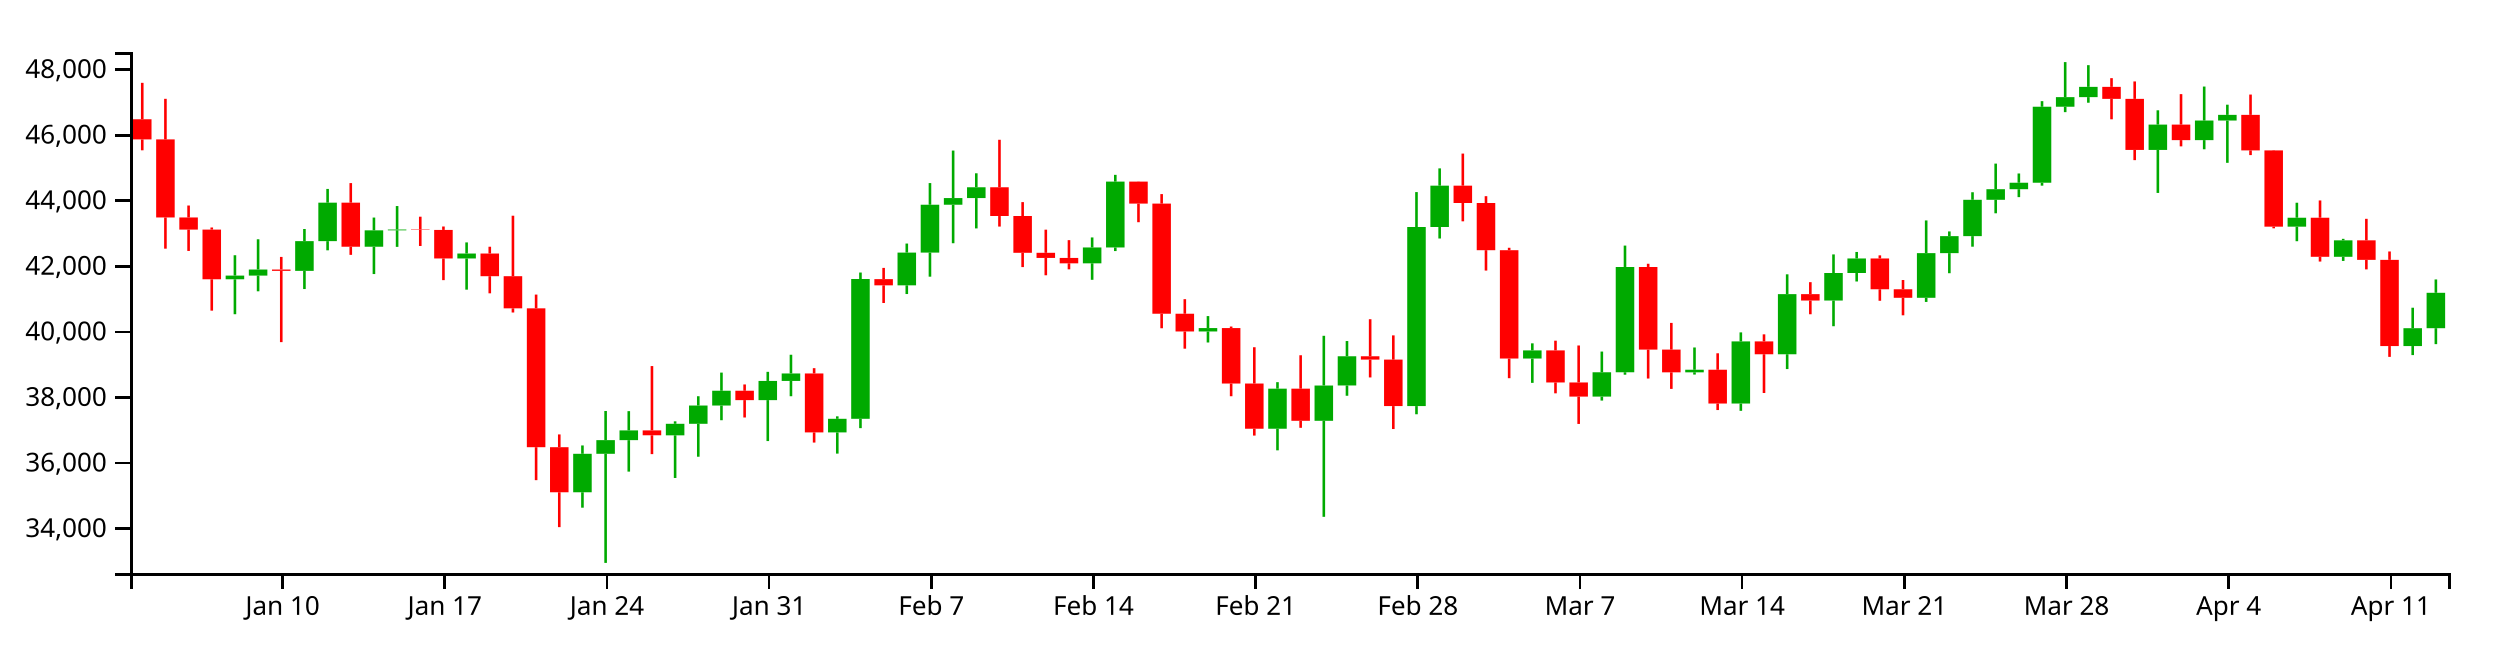
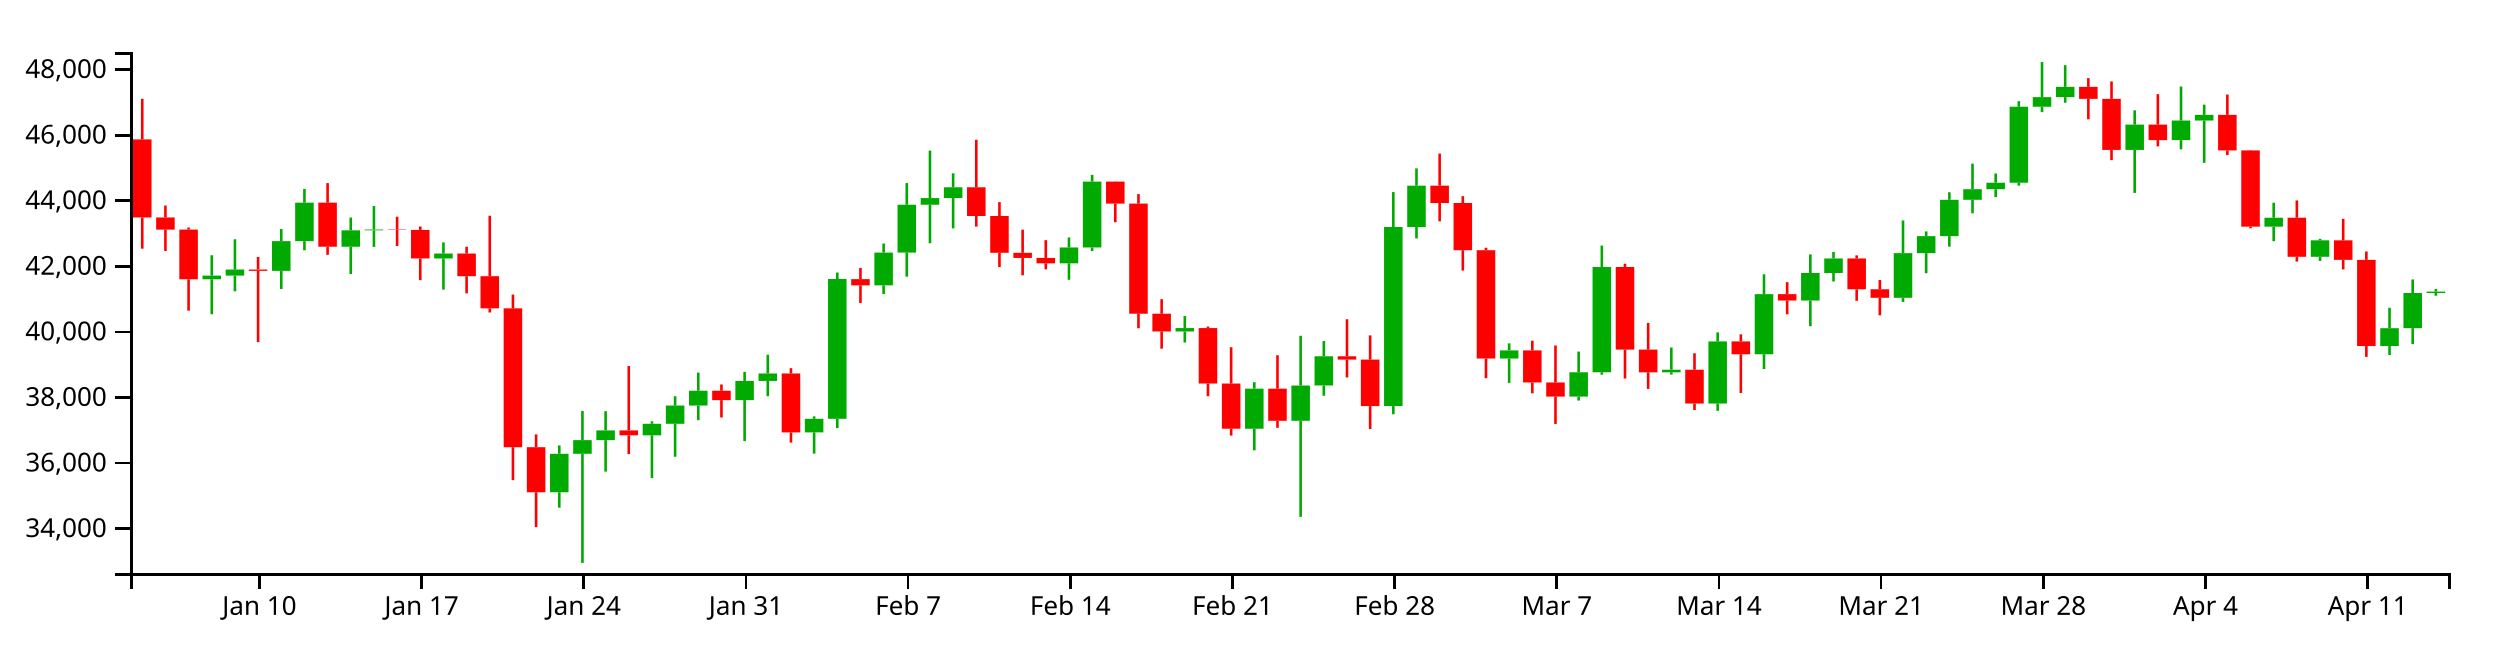
<svg xmlns="http://www.w3.org/2000/svg" version="1.1" width="960" height="250">
  <g transform="translate(50,20)">
    <style>.axis path,.axis line{fill:none;stroke:#000;shape-rendering:crispEdges;}path.candle{stroke:#000000;}path.candle.body{stroke-width:0;}path.candle.up{fill:#00AA00;stroke:#00AA00;}path.candle.down{fill:#FF0000;stroke:#FF0000;}</style>
    <g class="candlestick">
      <g class="data">
-         <path class="candle body up" d="M 36.653 87.245 l 7.117 0 L 43.77 85.819 l -7.117 0 L 36.653 87.245 M 45.55 85.819 l 7.117 0 L 52.667 83.491 l -7.117 0 L 45.55 85.819 M 63.343 84.021 l 7.117 0 L 70.46 72.603 l -7.117 0 L 63.343 84.021 M 72.239 72.603 l 7.117 0 L 79.356 57.829 l -7.117 0 L 72.239 72.603 M 90.032 74.756 l 7.117 0 L 97.149 68.44 l -7.117 0 L 90.032 74.756 M 98.928 68.44 l 7.117 0 L 106.046 68.133 l -7.117 0 L 98.928 68.44 M 125.618 79.247 l 7.117 0 L 132.735 77.353 l -7.117 0 L 125.618 79.247 M 170.1 169.028 l 7.117 0 L 177.217 154.257 l -7.117 0 L 170.1 169.028 M 178.996 154.257 l 7.117 0 L 186.114 149.021 l -7.117 0 L 178.996 154.257 M 187.893 149.021 l 7.117 0 L 195.01 145.269 l -7.117 0 L 187.893 149.021 M 205.686 147.172 l 7.117 0 L 212.803 142.728 l -7.117 0 L 205.686 147.172 M 214.582 142.728 l 7.117 0 L 221.699 135.722 l -7.117 0 L 214.582 142.728 M 223.479 135.722 l 7.117 0 L 230.596 130.052 l -7.117 0 L 223.479 135.722 M 241.271 133.642 l 7.117 0 L 248.389 126.274 l -7.117 0 L 241.271 133.642 M 250.168 126.274 l 7.117 0 L 257.285 123.407 l -7.117 0 L 250.168 126.274 M 267.961 146.049 l 7.117 0 L 275.078 140.821 l -7.117 0 L 267.961 146.049 M 276.857 140.816 l 7.117 0 L 283.974 87.147 l -7.117 0 L 276.857 140.816 M 294.65 89.56 l 7.117 0 L 301.767 76.991 l -7.117 0 L 294.65 89.56 M 303.547 76.991 l 7.117 0 L 310.664 58.618 l -7.117 0 L 303.547 76.991 M 312.443 58.618 l 7.117 0 L 319.56 56.062 l -7.117 0 L 312.443 58.618 M 321.339 56.062 l 7.117 0 L 328.457 51.91 l -7.117 0 L 321.339 56.062 M 365.822 81.111 l 7.117 0 L 372.939 75.038 l -7.117 0 L 365.822 81.111 M 374.718 75.038 l 7.117 0 L 381.835 49.742 l -7.117 0 L 374.718 75.038 M 410.304 107.291 l 7.117 0 L 417.421 105.973 l -7.117 0 L 410.304 107.291 M 436.993 144.642 l 7.117 0 L 444.11 129.253 l -7.117 0 L 436.993 144.642 M 454.786 141.596 l 7.117 0 L 461.903 128.033 l -7.117 0 L 454.786 141.596 M 463.683 128.014 l 7.117 0 L 470.8 116.801 l -7.117 0 L 463.683 128.014 M 490.372 135.942 l 7.117 0 L 497.489 67.18 l -7.117 0 L 490.372 135.942 M 499.268 67.18 l 7.117 0 L 506.385 51.299 l -7.117 0 L 499.268 67.18 M 534.854 117.689 l 7.117 0 L 541.971 114.55 l -7.117 0 L 534.854 117.689 M 561.543 132.304 l 7.117 0 L 568.661 122.953 l -7.117 0 L 561.543 132.304 M 570.44 122.953 l 7.117 0 L 577.557 82.52 l -7.117 0 L 570.44 122.953 M 597.129 122.966 l 7.117 0 L 604.246 121.987 l -7.117 0 L 597.129 122.966 M 614.922 134.956 l 7.117 0 L 622.039 111.108 l -7.117 0 L 614.922 134.956 M 632.715 116.031 l 7.117 0 L 639.832 92.942 l -7.117 0 L 632.715 116.031 M 650.508 95.412 l 7.117 0 L 657.625 84.84 l -7.117 0 L 650.508 95.412 M 659.404 84.84 l 7.117 0 L 666.521 79.254 l -7.117 0 L 659.404 84.84 M 686.094 94.349 l 7.117 0 L 693.211 77.201 l -7.117 0 L 686.094 94.349 M 694.99 77.201 l 7.117 0 L 702.107 70.671 l -7.117 0 L 694.99 77.201 M 703.886 70.671 l 7.117 0 L 711.004 56.711 l -7.117 0 L 703.886 70.671 M 712.783 56.711 l 7.117 0 L 719.9 52.66 l -7.117 0 L 712.783 56.711 M 721.679 52.66 l 7.117 0 L 728.796 50.165 l -7.117 0 L 721.679 52.66 M 730.576 50.165 l 7.117 0 L 737.693 20.997 l -7.117 0 L 730.576 50.165 M 739.472 20.997 l 7.117 0 L 746.589 17.289 l -7.117 0 L 739.472 20.997 M 748.369 17.289 l 7.117 0 L 755.486 13.353 l -7.117 0 L 748.369 17.289 M 775.058 37.585 l 7.117 0 L 782.175 27.85 l -7.117 0 L 775.058 37.585 M 792.851 33.8 l 7.117 0 L 799.968 26.291 l -7.117 0 L 792.851 33.8 M 801.747 26.29 l 7.117 0 L 808.864 24.11 l -7.117 0 L 801.747 26.29 M 828.437 67.048 l 7.117 0 L 835.554 63.602 l -7.117 0 L 828.437 67.048 M 846.23 78.613 l 7.117 0 L 853.347 72.293 l -7.117 0 L 846.23 78.613 M 872.919 112.882 l 7.117 0 L 880.036 106.026 l -7.117 0 L 872.919 112.882 M 881.815 106.026 l 7.117 0 L 888.932 92.436 l -7.117 0 L 881.815 106.026" />
-         <path class="candle body down" d="M 1.068 25.803 l 7.117 0 L 8.185 33.535 l -7.117 0 L 1.068 25.803 M 9.964 33.535 l 7.117 0 L 17.081 63.514 l -7.117 0 L 9.964 33.535 M 18.86 63.514 l 7.117 0 L 25.978 68.158 l -7.117 0 L 18.86 63.514 M 27.757 68.158 l 7.117 0 L 34.874 87.245 l -7.117 0 L 27.757 68.158 M 54.446 83.491 l 7.117 0 L 61.563 84.021 l -7.117 0 L 54.446 83.491 M 81.136 57.829 l 7.117 0 L 88.253 74.734 l -7.117 0 L 81.136 57.829 M 107.825 68.133 l 7.117 0 L 114.942 68.292 l -7.117 0 L 107.825 68.133 M 116.721 68.292 l 7.117 0 L 123.838 79.248 l -7.117 0 L 116.721 68.292 M 134.514 77.353 l 7.117 0 L 141.631 86.067 l -7.117 0 L 134.514 77.353 M 143.411 86.067 l 7.117 0 L 150.528 98.396 l -7.117 0 L 143.411 86.067 M 152.307 98.396 l 7.117 0 L 159.424 151.729 l -7.117 0 L 152.307 98.396 M 161.204 151.729 l 7.117 0 L 168.321 169.028 l -7.117 0 L 161.204 151.729 M 196.789 145.269 l 7.117 0 L 203.906 147.145 l -7.117 0 L 196.789 145.269 M 232.375 130.052 l 7.117 0 L 239.492 133.642 l -7.117 0 L 232.375 130.052 M 259.064 123.407 l 7.117 0 L 266.182 146.049 l -7.117 0 L 259.064 123.407 M 285.754 87.179 l 7.117 0 L 292.871 89.56 l -7.117 0 L 285.754 87.179 M 330.236 51.91 l 7.117 0 L 337.353 62.956 l -7.117 0 L 330.236 51.91 M 339.132 62.956 l 7.117 0 L 346.25 77.08 l -7.117 0 L 339.132 62.956 M 348.029 77.08 l 7.117 0 L 355.146 79.043 l -7.117 0 L 348.029 77.08 M 356.925 79.043 l 7.117 0 L 364.042 81.111 l -7.117 0 L 356.925 79.043 M 383.615 49.742 l 7.117 0 L 390.732 58.195 l -7.117 0 L 383.615 49.742 M 392.511 58.195 l 7.117 0 L 399.628 100.476 l -7.117 0 L 392.511 58.195 M 401.407 100.476 l 7.117 0 L 408.525 107.291 l -7.117 0 L 401.407 100.476 M 419.2 105.973 l 7.117 0 L 426.317 127.281 l -7.117 0 L 419.2 105.973 M 428.097 127.281 l 7.117 0 L 435.214 144.642 l -7.117 0 L 428.097 127.281 M 445.89 129.253 l 7.117 0 L 453.007 141.596 l -7.117 0 L 445.89 129.253 M 472.579 116.802 l 7.117 0 L 479.696 118.091 l -7.117 0 L 472.579 116.802 M 481.475 118.091 l 7.117 0 L 488.593 135.942 l -7.117 0 L 481.475 118.091 M 508.165 51.299 l 7.117 0 L 515.282 57.951 l -7.117 0 L 508.165 51.299 M 517.061 57.95 l 7.117 0 L 524.178 76.07 l -7.117 0 L 517.061 57.95 M 525.958 76.07 l 7.117 0 L 533.075 117.689 l -7.117 0 L 525.958 76.07 M 543.75 114.55 l 7.117 0 L 550.868 126.854 l -7.117 0 L 543.75 114.55 M 552.647 126.854 l 7.117 0 L 559.764 132.304 l -7.117 0 L 552.647 126.854 M 579.336 82.52 l 7.117 0 L 586.453 114.247 l -7.117 0 L 579.336 82.52 M 588.233 114.247 l 7.117 0 L 595.35 122.966 l -7.117 0 L 588.233 114.247 M 606.026 121.987 l 7.117 0 L 613.143 134.956 l -7.117 0 L 606.026 121.987 M 623.818 111.108 l 7.117 0 L 630.936 116.031 l -7.117 0 L 623.818 111.108 M 641.611 92.942 l 7.117 0 L 648.729 95.412 l -7.117 0 L 641.611 92.942 M 668.301 79.254 l 7.117 0 L 675.418 91.078 l -7.117 0 L 668.301 79.254 M 677.197 91.078 l 7.117 0 L 684.314 94.35 l -7.117 0 L 677.197 91.078 M 757.265 13.353 l 7.117 0 L 764.382 17.972 l -7.117 0 L 757.265 13.353 M 766.162 17.972 l 7.117 0 L 773.279 37.585 l -7.117 0 L 766.162 17.972 M 783.954 27.85 l 7.117 0 L 791.072 33.8 l -7.117 0 L 783.954 27.85 M 810.644 24.11 l 7.117 0 L 817.761 37.746 l -7.117 0 L 810.644 24.11 M 819.54 37.747 l 7.117 0 L 826.657 67.048 l -7.117 0 L 819.54 37.747 M 837.333 63.601 l 7.117 0 L 844.45 78.613 l -7.117 0 L 837.333 63.601 M 855.126 72.293 l 7.117 0 L 862.243 79.786 l -7.117 0 L 855.126 72.293 M 864.022 79.786 l 7.117 0 L 871.14 112.882 l -7.117 0 L 864.022 79.786" />
+         <path class="candle body up" d="M 27.757 87.245 l 7.117 0 L 34.874 85.819 l -7.117 0 L 27.757 87.245 M 36.653 85.819 l 7.117 0 L 43.77 83.491 l -7.117 0 L 36.653 85.819 M 54.446 84.021 l 7.117 0 L 61.563 72.603 l -7.117 0 L 54.446 84.021 M 63.343 72.603 l 7.117 0 L 70.46 57.829 l -7.117 0 L 63.343 72.603 M 81.136 74.756 l 7.117 0 L 88.253 68.44 l -7.117 0 L 81.136 74.756 M 90.032 68.44 l 7.117 0 L 97.149 68.133 l -7.117 0 L 90.032 68.44 M 116.721 79.247 l 7.117 0 L 123.838 77.353 l -7.117 0 L 116.721 79.247 M 161.204 169.028 l 7.117 0 L 168.321 154.257 l -7.117 0 L 161.204 169.028 M 170.1 154.257 l 7.117 0 L 177.217 149.021 l -7.117 0 L 170.1 154.257 M 178.996 149.021 l 7.117 0 L 186.114 145.269 l -7.117 0 L 178.996 149.021 M 196.789 147.172 l 7.117 0 L 203.906 142.728 l -7.117 0 L 196.789 147.172 M 205.686 142.728 l 7.117 0 L 212.803 135.722 l -7.117 0 L 205.686 142.728 M 214.582 135.722 l 7.117 0 L 221.699 130.052 l -7.117 0 L 214.582 135.722 M 232.375 133.642 l 7.117 0 L 239.492 126.274 l -7.117 0 L 232.375 133.642 M 241.271 126.274 l 7.117 0 L 248.389 123.407 l -7.117 0 L 241.271 126.274 M 259.064 146.049 l 7.117 0 L 266.182 140.821 l -7.117 0 L 259.064 146.049 M 267.961 140.816 l 7.117 0 L 275.078 87.147 l -7.117 0 L 267.961 140.816 M 285.754 89.56 l 7.117 0 L 292.871 76.991 l -7.117 0 L 285.754 89.56 M 294.65 76.991 l 7.117 0 L 301.767 58.618 l -7.117 0 L 294.65 76.991 M 303.547 58.618 l 7.117 0 L 310.664 56.062 l -7.117 0 L 303.547 58.618 M 312.443 56.062 l 7.117 0 L 319.56 51.91 l -7.117 0 L 312.443 56.062 M 356.925 81.111 l 7.117 0 L 364.042 75.038 l -7.117 0 L 356.925 81.111 M 365.822 75.038 l 7.117 0 L 372.939 49.742 l -7.117 0 L 365.822 75.038 M 401.407 107.291 l 7.117 0 L 408.525 105.973 l -7.117 0 L 401.407 107.291 M 428.097 144.642 l 7.117 0 L 435.214 129.253 l -7.117 0 L 428.097 144.642 M 445.89 141.596 l 7.117 0 L 453.007 128.033 l -7.117 0 L 445.89 141.596 M 454.786 128.014 l 7.117 0 L 461.903 116.801 l -7.117 0 L 454.786 128.014 M 481.475 135.942 l 7.117 0 L 488.593 67.18 l -7.117 0 L 481.475 135.942 M 490.372 67.18 l 7.117 0 L 497.489 51.299 l -7.117 0 L 490.372 67.18 M 525.958 117.689 l 7.117 0 L 533.075 114.55 l -7.117 0 L 525.958 117.689 M 552.647 132.304 l 7.117 0 L 559.764 122.953 l -7.117 0 L 552.647 132.304 M 561.543 122.953 l 7.117 0 L 568.661 82.52 l -7.117 0 L 561.543 122.953 M 588.233 122.966 l 7.117 0 L 595.35 121.987 l -7.117 0 L 588.233 122.966 M 606.026 134.956 l 7.117 0 L 613.143 111.108 l -7.117 0 L 606.026 134.956 M 623.818 116.031 l 7.117 0 L 630.936 92.942 l -7.117 0 L 623.818 116.031 M 641.611 95.412 l 7.117 0 L 648.729 84.84 l -7.117 0 L 641.611 95.412 M 650.508 84.84 l 7.117 0 L 657.625 79.254 l -7.117 0 L 650.508 84.84 M 677.197 94.349 l 7.117 0 L 684.314 77.201 l -7.117 0 L 677.197 94.349 M 686.094 77.201 l 7.117 0 L 693.211 70.671 l -7.117 0 L 686.094 77.201 M 694.99 70.671 l 7.117 0 L 702.107 56.711 l -7.117 0 L 694.99 70.671 M 703.886 56.711 l 7.117 0 L 711.004 52.66 l -7.117 0 L 703.886 56.711 M 712.783 52.66 l 7.117 0 L 719.9 50.165 l -7.117 0 L 712.783 52.66 M 721.679 50.165 l 7.117 0 L 728.796 20.997 l -7.117 0 L 721.679 50.165 M 730.576 20.997 l 7.117 0 L 737.693 17.289 l -7.117 0 L 730.576 20.997 M 739.472 17.289 l 7.117 0 L 746.589 13.353 l -7.117 0 L 739.472 17.289 M 766.162 37.585 l 7.117 0 L 773.279 27.85 l -7.117 0 L 766.162 37.585 M 783.954 33.8 l 7.117 0 L 791.072 26.291 l -7.117 0 L 783.954 33.8 M 792.851 26.29 l 7.117 0 L 799.968 24.11 l -7.117 0 L 792.851 26.29 M 819.54 67.048 l 7.117 0 L 826.657 63.602 l -7.117 0 L 819.54 67.048 M 837.333 78.613 l 7.117 0 L 844.45 72.293 l -7.117 0 L 837.333 78.613 M 864.022 112.882 l 7.117 0 L 871.14 106.026 l -7.117 0 L 864.022 112.882 M 872.919 106.026 l 7.117 0 L 880.036 92.517 l -7.117 0 L 872.919 106.026 M 881.815 92.517 l 7.117 0 L 888.932 91.965 l -7.117 0 L 881.815 92.517" />
+         <path class="candle body down" d="M 1.068 33.535 l 7.117 0 L 8.185 63.514 l -7.117 0 L 1.068 33.535 M 9.964 63.514 l 7.117 0 L 17.081 68.158 l -7.117 0 L 9.964 63.514 M 18.86 68.158 l 7.117 0 L 25.978 87.245 l -7.117 0 L 18.86 68.158 M 45.55 83.491 l 7.117 0 L 52.667 84.021 l -7.117 0 L 45.55 83.491 M 72.239 57.829 l 7.117 0 L 79.356 74.734 l -7.117 0 L 72.239 57.829 M 98.928 68.133 l 7.117 0 L 106.046 68.292 l -7.117 0 L 98.928 68.133 M 107.825 68.292 l 7.117 0 L 114.942 79.248 l -7.117 0 L 107.825 68.292 M 125.618 77.353 l 7.117 0 L 132.735 86.067 l -7.117 0 L 125.618 77.353 M 134.514 86.067 l 7.117 0 L 141.631 98.396 l -7.117 0 L 134.514 86.067 M 143.411 98.396 l 7.117 0 L 150.528 151.729 l -7.117 0 L 143.411 98.396 M 152.307 151.729 l 7.117 0 L 159.424 169.028 l -7.117 0 L 152.307 151.729 M 187.893 145.269 l 7.117 0 L 195.01 147.145 l -7.117 0 L 187.893 145.269 M 223.479 130.052 l 7.117 0 L 230.596 133.642 l -7.117 0 L 223.479 130.052 M 250.168 123.407 l 7.117 0 L 257.285 146.049 l -7.117 0 L 250.168 123.407 M 276.857 87.179 l 7.117 0 L 283.974 89.56 l -7.117 0 L 276.857 87.179 M 321.339 51.91 l 7.117 0 L 328.457 62.956 l -7.117 0 L 321.339 51.91 M 330.236 62.956 l 7.117 0 L 337.353 77.08 l -7.117 0 L 330.236 62.956 M 339.132 77.08 l 7.117 0 L 346.25 79.043 l -7.117 0 L 339.132 77.08 M 348.029 79.043 l 7.117 0 L 355.146 81.111 l -7.117 0 L 348.029 79.043 M 374.718 49.742 l 7.117 0 L 381.835 58.195 l -7.117 0 L 374.718 49.742 M 383.615 58.195 l 7.117 0 L 390.732 100.476 l -7.117 0 L 383.615 58.195 M 392.511 100.476 l 7.117 0 L 399.628 107.291 l -7.117 0 L 392.511 100.476 M 410.304 105.973 l 7.117 0 L 417.421 127.281 l -7.117 0 L 410.304 105.973 M 419.2 127.281 l 7.117 0 L 426.317 144.642 l -7.117 0 L 419.2 127.281 M 436.993 129.253 l 7.117 0 L 444.11 141.596 l -7.117 0 L 436.993 129.253 M 463.683 116.802 l 7.117 0 L 470.8 118.091 l -7.117 0 L 463.683 116.802 M 472.579 118.091 l 7.117 0 L 479.696 135.942 l -7.117 0 L 472.579 118.091 M 499.268 51.299 l 7.117 0 L 506.385 57.951 l -7.117 0 L 499.268 51.299 M 508.165 57.95 l 7.117 0 L 515.282 76.07 l -7.117 0 L 508.165 57.95 M 517.061 76.07 l 7.117 0 L 524.178 117.689 l -7.117 0 L 517.061 76.07 M 534.854 114.55 l 7.117 0 L 541.971 126.854 l -7.117 0 L 534.854 114.55 M 543.75 126.854 l 7.117 0 L 550.868 132.304 l -7.117 0 L 543.75 126.854 M 570.44 82.52 l 7.117 0 L 577.557 114.247 l -7.117 0 L 570.44 82.52 M 579.336 114.247 l 7.117 0 L 586.453 122.966 l -7.117 0 L 579.336 114.247 M 597.129 121.987 l 7.117 0 L 604.246 134.956 l -7.117 0 L 597.129 121.987 M 614.922 111.108 l 7.117 0 L 622.039 116.031 l -7.117 0 L 614.922 111.108 M 632.715 92.942 l 7.117 0 L 639.832 95.412 l -7.117 0 L 632.715 92.942 M 659.404 79.254 l 7.117 0 L 666.521 91.078 l -7.117 0 L 659.404 79.254 M 668.301 91.078 l 7.117 0 L 675.418 94.35 l -7.117 0 L 668.301 91.078 M 748.369 13.353 l 7.117 0 L 755.486 17.972 l -7.117 0 L 748.369 13.353 M 757.265 17.972 l 7.117 0 L 764.382 37.585 l -7.117 0 L 757.265 17.972 M 775.058 27.85 l 7.117 0 L 782.175 33.8 l -7.117 0 L 775.058 27.85 M 801.747 24.11 l 7.117 0 L 808.864 37.746 l -7.117 0 L 801.747 24.11 M 810.644 37.747 l 7.117 0 L 817.761 67.048 l -7.117 0 L 810.644 37.747 M 828.437 63.601 l 7.117 0 L 835.554 78.613 l -7.117 0 L 828.437 63.601 M 846.23 72.293 l 7.117 0 L 853.347 79.786 l -7.117 0 L 846.23 72.293 M 855.126 79.786 l 7.117 0 L 862.243 112.882 l -7.117 0 L 855.126 79.786" />
        <path class="candle body equal" />
-         <path class="candle wick up" d="M 40.212 78.009 L 40.212 85.819 M 40.212 87.245 L 40.212 100.661 M 49.108 71.88 L 49.108 83.491 M 49.108 85.819 L 49.108 91.859 M 66.901 67.935 L 66.901 72.603 M 66.901 84.021 L 66.901 90.992 M 75.798 52.549 L 75.798 57.829 M 75.798 72.603 L 75.798 76.12 M 93.591 63.544 L 93.591 68.44 M 93.591 74.756 L 93.591 85.237 M 102.487 59.121 L 102.487 68.133 M 102.487 68.44 L 102.487 74.798 M 129.176 73.085 L 129.176 77.353 M 129.176 79.247 L 129.176 91.23 M 173.659 151.053 L 173.659 154.257 M 173.659 169.028 L 173.659 174.952 M 182.555 137.819 L 182.555 149.021 M 182.555 154.257 L 182.555 196.154 M 191.451 137.88 L 191.451 145.269 M 191.451 149.021 L 191.451 161.101 M 209.244 141.792 L 209.244 142.728 M 209.244 147.172 L 209.244 163.544 M 218.141 132.153 L 218.141 135.722 M 218.141 142.728 L 218.141 155.384 M 227.037 123.077 L 227.037 130.052 M 227.037 135.722 L 227.037 141.364 M 244.83 122.785 L 244.83 126.274 M 244.83 133.642 L 244.83 149.37 M 253.727 116.222 L 253.727 123.407 M 253.727 126.274 L 253.727 132.153 M 271.519 139.871 L 271.519 140.821 M 271.519 146.049 L 271.519 154.188 M 280.416 84.653 L 280.416 87.147 M 280.416 140.816 L 280.416 144.408 M 298.209 73.526 L 298.209 76.991 M 298.209 89.56 L 298.209 92.91 M 307.105 50.301 L 307.105 58.618 M 307.105 76.991 L 307.105 86.246 M 316.002 37.816 L 316.002 56.062 M 316.002 58.618 L 316.002 73.4 M 324.898 46.542 L 324.898 51.91 M 324.898 56.062 L 324.898 67.71 M 369.38 71.179 L 369.38 75.038 M 369.38 81.111 L 369.38 87.445 M 378.277 47.142 L 378.277 49.742 M 378.277 75.038 L 378.277 76.409 M 413.862 101.375 L 413.862 105.973 M 413.862 107.291 L 413.862 111.515 M 440.552 126.751 L 440.552 129.253 M 440.552 144.642 L 440.552 152.929 M 458.345 108.946 L 458.345 128.033 M 458.345 141.596 L 458.345 178.461 M 467.241 110.954 L 467.241 116.801 M 467.241 128.014 L 467.241 131.972 M 493.93 53.759 L 493.93 67.18 M 493.93 135.942 L 493.93 139.076 M 502.827 44.654 L 502.827 51.299 M 502.827 67.18 L 502.827 71.587 M 538.413 111.839 L 538.413 114.55 M 538.413 117.689 L 538.413 127.021 M 565.102 115.002 L 565.102 122.953 M 565.102 132.304 L 565.102 133.819 M 573.998 74.306 L 573.998 82.52 M 573.998 122.953 L 573.998 123.887 M 600.688 113.433 L 600.688 121.987 M 600.688 122.966 L 600.688 123.836 M 618.481 107.635 L 618.481 111.108 M 618.481 134.956 L 618.481 137.756 M 636.273 85.337 L 636.273 92.942 M 636.273 116.031 L 636.273 121.721 M 654.066 77.694 L 654.066 84.84 M 654.066 95.412 L 654.066 105.269 M 662.963 76.75 L 662.963 79.254 M 662.963 84.84 L 662.963 88.091 M 689.652 64.649 L 689.652 77.201 M 689.652 94.349 L 689.652 95.945 M 698.549 68.868 L 698.549 70.671 M 698.549 77.201 L 698.549 84.916 M 707.445 53.822 L 707.445 56.711 M 707.445 70.671 L 707.445 74.729 M 716.341 42.826 L 716.341 52.66 M 716.341 56.711 L 716.341 61.904 M 725.238 46.618 L 725.238 50.165 M 725.238 52.66 L 725.238 55.697 M 734.134 18.841 L 734.134 20.997 M 734.134 50.165 L 734.134 51.296 M 743.031 3.846 L 743.031 17.289 M 743.031 20.997 L 743.031 23.064 M 751.927 5.022 L 751.927 13.353 M 751.927 17.289 L 751.927 19.447 M 778.617 22.353 L 778.617 27.85 M 778.617 37.585 L 778.617 54.085 M 796.409 13.236 L 796.409 26.291 M 796.409 33.8 L 796.409 37.326 M 805.306 20.204 L 805.306 24.11 M 805.306 26.29 L 805.306 42.526 M 831.995 57.85 L 831.995 63.602 M 831.995 67.048 L 831.995 72.628 M 849.788 71.713 L 849.788 72.293 M 849.788 78.613 L 849.788 80.206 M 876.477 98.168 L 876.477 106.026 M 876.477 112.882 L 876.477 116.355 M 885.374 87.31 L 885.374 92.436 M 885.374 106.026 L 885.374 112.15" style="stroke-width: 1px;" />
-         <path class="candle wick down" d="M 4.626 11.808 L 4.626 25.803 M 4.626 33.535 L 4.626 37.716 M 13.523 17.947 L 13.523 33.535 M 13.523 63.514 L 13.523 75.49 M 22.419 58.92 L 22.419 63.514 M 22.419 68.158 L 22.419 76.365 M 31.315 67.358 L 31.315 68.158 M 31.315 87.245 L 31.315 99.289 M 58.005 78.657 L 58.005 83.491 M 58.005 84.021 L 58.005 111.377 M 84.694 50.307 L 84.694 57.829 M 84.694 74.734 L 84.694 77.868 M 111.383 63.214 L 111.383 68.133 M 111.383 68.292 L 111.383 74.461 M 120.28 66.976 L 120.28 68.292 M 120.28 79.248 L 120.28 87.573 M 138.073 74.746 L 138.073 77.353 M 138.073 86.067 L 138.073 92.633 M 146.969 62.836 L 146.969 86.067 M 146.969 98.396 L 146.969 100.002 M 155.866 93.119 L 155.866 98.396 M 155.866 151.729 L 155.866 164.382 M 164.762 146.819 L 164.762 151.729 M 164.762 169.028 L 164.762 182.419 M 200.348 120.569 L 200.348 145.269 M 200.348 147.145 L 200.348 154.382 M 235.934 127.629 L 235.934 130.052 M 235.934 133.642 L 235.934 140.317 M 262.623 121.375 L 262.623 123.407 M 262.623 146.049 L 262.623 149.945 M 289.312 82.873 L 289.312 87.179 M 289.312 89.56 L 289.312 96.355 M 333.794 33.674 L 333.794 51.91 M 333.794 62.956 L 333.794 67.004 M 342.691 57.61 L 342.691 62.956 M 342.691 77.08 L 342.691 82.561 M 351.587 68.194 L 351.587 77.08 M 351.587 79.043 L 351.587 85.704 M 360.484 72.217 L 360.484 79.043 M 360.484 81.111 L 360.484 83.423 M 387.173 49.678 L 387.173 49.742 M 387.173 58.195 L 387.173 65.329 M 396.07 54.529 L 396.07 58.195 M 396.07 100.476 L 396.07 106.048 M 404.966 94.883 L 404.966 100.476 M 404.966 107.291 L 404.966 113.895 M 422.759 105.39 L 422.759 105.973 M 422.759 127.281 L 422.759 132.153 M 431.655 113.336 L 431.655 127.281 M 431.655 144.642 L 431.655 147.263 M 449.448 116.414 L 449.448 129.253 M 449.448 141.596 L 449.448 144.281 M 476.138 102.582 L 476.138 116.802 M 476.138 118.091 L 476.138 124.936 M 485.034 108.786 L 485.034 118.091 M 485.034 135.942 L 485.034 144.744 M 511.723 38.975 L 511.723 51.299 M 511.723 57.951 L 511.723 64.988 M 520.62 55.33 L 520.62 57.95 M 520.62 76.07 L 520.62 83.898 M 529.516 75.147 L 529.516 76.07 M 529.516 117.689 L 529.516 125.227 M 547.309 110.824 L 547.309 114.55 M 547.309 126.854 L 547.309 131.038 M 556.206 112.666 L 556.206 126.854 M 556.206 132.304 L 556.206 142.793 M 582.895 81.287 L 582.895 82.52 M 582.895 114.247 L 582.895 125.357 M 591.791 103.995 L 591.791 114.247 M 591.791 122.966 L 591.791 129.337 M 609.584 115.658 L 609.584 121.987 M 609.584 134.956 L 609.584 137.46 M 627.377 108.385 L 627.377 111.108 M 627.377 116.031 L 627.377 130.915 M 645.17 88.349 L 645.17 92.942 M 645.17 95.412 L 645.17 100.674 M 671.859 78.056 L 671.859 79.254 M 671.859 91.078 L 671.859 95.499 M 680.756 87.525 L 680.756 91.078 M 680.756 94.35 L 680.756 101.077 M 760.824 10.011 L 760.824 13.353 M 760.824 17.972 L 760.824 25.811 M 769.72 11.273 L 769.72 17.972 M 769.72 37.585 L 769.72 41.493 M 787.513 16.146 L 787.513 27.85 M 787.513 33.8 L 787.513 36.205 M 814.202 16.31 L 814.202 24.11 M 814.202 37.746 L 814.202 39.556 M 823.099 37.626 L 823.099 37.747 M 823.099 67.048 L 823.099 67.671 M 840.892 56.973 L 840.892 63.601 M 840.892 78.613 L 840.892 80.437 M 858.685 64.028 L 858.685 72.293 M 858.685 79.786 L 858.685 83.448 M 867.581 76.564 L 867.581 79.786 M 867.581 112.882 L 867.581 117.043" style="stroke-width: 1px;" />
+         <path class="candle wick up" d="M 31.315 78.009 L 31.315 85.819 M 31.315 87.245 L 31.315 100.661 M 40.212 71.88 L 40.212 83.491 M 40.212 85.819 L 40.212 91.859 M 58.005 67.935 L 58.005 72.603 M 58.005 84.021 L 58.005 90.992 M 66.901 52.549 L 66.901 57.829 M 66.901 72.603 L 66.901 76.12 M 84.694 63.544 L 84.694 68.44 M 84.694 74.756 L 84.694 85.237 M 93.591 59.121 L 93.591 68.133 M 93.591 68.44 L 93.591 74.798 M 120.28 73.085 L 120.28 77.353 M 120.28 79.247 L 120.28 91.23 M 164.762 151.053 L 164.762 154.257 M 164.762 169.028 L 164.762 174.952 M 173.659 137.819 L 173.659 149.021 M 173.659 154.257 L 173.659 196.154 M 182.555 137.88 L 182.555 145.269 M 182.555 149.021 L 182.555 161.101 M 200.348 141.792 L 200.348 142.728 M 200.348 147.172 L 200.348 163.544 M 209.244 132.153 L 209.244 135.722 M 209.244 142.728 L 209.244 155.384 M 218.141 123.077 L 218.141 130.052 M 218.141 135.722 L 218.141 141.364 M 235.934 122.785 L 235.934 126.274 M 235.934 133.642 L 235.934 149.37 M 244.83 116.222 L 244.83 123.407 M 244.83 126.274 L 244.83 132.153 M 262.623 139.871 L 262.623 140.821 M 262.623 146.049 L 262.623 154.188 M 271.519 84.653 L 271.519 87.147 M 271.519 140.816 L 271.519 144.408 M 289.312 73.526 L 289.312 76.991 M 289.312 89.56 L 289.312 92.91 M 298.209 50.301 L 298.209 58.618 M 298.209 76.991 L 298.209 86.246 M 307.105 37.816 L 307.105 56.062 M 307.105 58.618 L 307.105 73.4 M 316.002 46.542 L 316.002 51.91 M 316.002 56.062 L 316.002 67.71 M 360.484 71.179 L 360.484 75.038 M 360.484 81.111 L 360.484 87.445 M 369.38 47.142 L 369.38 49.742 M 369.38 75.038 L 369.38 76.409 M 404.966 101.375 L 404.966 105.973 M 404.966 107.291 L 404.966 111.515 M 431.655 126.751 L 431.655 129.253 M 431.655 144.642 L 431.655 152.929 M 449.448 108.946 L 449.448 128.033 M 449.448 141.596 L 449.448 178.461 M 458.345 110.954 L 458.345 116.801 M 458.345 128.014 L 458.345 131.972 M 485.034 53.759 L 485.034 67.18 M 485.034 135.942 L 485.034 139.076 M 493.93 44.654 L 493.93 51.299 M 493.93 67.18 L 493.93 71.587 M 529.516 111.839 L 529.516 114.55 M 529.516 117.689 L 529.516 127.021 M 556.206 115.002 L 556.206 122.953 M 556.206 132.304 L 556.206 133.819 M 565.102 74.306 L 565.102 82.52 M 565.102 122.953 L 565.102 123.887 M 591.791 113.433 L 591.791 121.987 M 591.791 122.966 L 591.791 123.836 M 609.584 107.635 L 609.584 111.108 M 609.584 134.956 L 609.584 137.756 M 627.377 85.337 L 627.377 92.942 M 627.377 116.031 L 627.377 121.721 M 645.17 77.694 L 645.17 84.84 M 645.17 95.412 L 645.17 105.269 M 654.066 76.75 L 654.066 79.254 M 654.066 84.84 L 654.066 88.091 M 680.756 64.649 L 680.756 77.201 M 680.756 94.349 L 680.756 95.945 M 689.652 68.868 L 689.652 70.671 M 689.652 77.201 L 689.652 84.916 M 698.549 53.822 L 698.549 56.711 M 698.549 70.671 L 698.549 74.729 M 707.445 42.826 L 707.445 52.66 M 707.445 56.711 L 707.445 61.904 M 716.341 46.618 L 716.341 50.165 M 716.341 52.66 L 716.341 55.697 M 725.238 18.841 L 725.238 20.997 M 725.238 50.165 L 725.238 51.296 M 734.134 3.846 L 734.134 17.289 M 734.134 20.997 L 734.134 23.064 M 743.031 5.022 L 743.031 13.353 M 743.031 17.289 L 743.031 19.447 M 769.72 22.353 L 769.72 27.85 M 769.72 37.585 L 769.72 54.085 M 787.513 13.236 L 787.513 26.291 M 787.513 33.8 L 787.513 37.326 M 796.409 20.204 L 796.409 24.11 M 796.409 26.29 L 796.409 42.526 M 823.099 57.85 L 823.099 63.602 M 823.099 67.048 L 823.099 72.628 M 840.892 71.713 L 840.892 72.293 M 840.892 78.613 L 840.892 80.206 M 867.581 98.168 L 867.581 106.026 M 867.581 112.882 L 867.581 116.355 M 876.477 87.31 L 876.477 92.517 M 876.477 106.026 L 876.477 112.15 M 885.374 90.951 L 885.374 91.965 M 885.374 92.517 L 885.374 93.568" style="stroke-width: 1px;" />
+         <path class="candle wick down" d="M 4.626 17.947 L 4.626 33.535 M 4.626 63.514 L 4.626 75.49 M 13.523 58.92 L 13.523 63.514 M 13.523 68.158 L 13.523 76.365 M 22.419 67.358 L 22.419 68.158 M 22.419 87.245 L 22.419 99.289 M 49.108 78.657 L 49.108 83.491 M 49.108 84.021 L 49.108 111.377 M 75.798 50.307 L 75.798 57.829 M 75.798 74.734 L 75.798 77.868 M 102.487 63.214 L 102.487 68.133 M 102.487 68.292 L 102.487 74.461 M 111.383 66.976 L 111.383 68.292 M 111.383 79.248 L 111.383 87.573 M 129.176 74.746 L 129.176 77.353 M 129.176 86.067 L 129.176 92.633 M 138.073 62.836 L 138.073 86.067 M 138.073 98.396 L 138.073 100.002 M 146.969 93.119 L 146.969 98.396 M 146.969 151.729 L 146.969 164.382 M 155.866 146.819 L 155.866 151.729 M 155.866 169.028 L 155.866 182.419 M 191.451 120.569 L 191.451 145.269 M 191.451 147.145 L 191.451 154.382 M 227.037 127.629 L 227.037 130.052 M 227.037 133.642 L 227.037 140.317 M 253.727 121.375 L 253.727 123.407 M 253.727 146.049 L 253.727 149.945 M 280.416 82.873 L 280.416 87.179 M 280.416 89.56 L 280.416 96.355 M 324.898 33.674 L 324.898 51.91 M 324.898 62.956 L 324.898 67.004 M 333.794 57.61 L 333.794 62.956 M 333.794 77.08 L 333.794 82.561 M 342.691 68.194 L 342.691 77.08 M 342.691 79.043 L 342.691 85.704 M 351.587 72.217 L 351.587 79.043 M 351.587 81.111 L 351.587 83.423 M 378.277 49.678 L 378.277 49.742 M 378.277 58.195 L 378.277 65.329 M 387.173 54.529 L 387.173 58.195 M 387.173 100.476 L 387.173 106.048 M 396.07 94.883 L 396.07 100.476 M 396.07 107.291 L 396.07 113.895 M 413.862 105.39 L 413.862 105.973 M 413.862 127.281 L 413.862 132.153 M 422.759 113.336 L 422.759 127.281 M 422.759 144.642 L 422.759 147.263 M 440.552 116.414 L 440.552 129.253 M 440.552 141.596 L 440.552 144.281 M 467.241 102.582 L 467.241 116.802 M 467.241 118.091 L 467.241 124.936 M 476.138 108.786 L 476.138 118.091 M 476.138 135.942 L 476.138 144.744 M 502.827 38.975 L 502.827 51.299 M 502.827 57.951 L 502.827 64.988 M 511.723 55.33 L 511.723 57.95 M 511.723 76.07 L 511.723 83.898 M 520.62 75.147 L 520.62 76.07 M 520.62 117.689 L 520.62 125.227 M 538.413 110.824 L 538.413 114.55 M 538.413 126.854 L 538.413 131.038 M 547.309 112.666 L 547.309 126.854 M 547.309 132.304 L 547.309 142.793 M 573.998 81.287 L 573.998 82.52 M 573.998 114.247 L 573.998 125.357 M 582.895 103.995 L 582.895 114.247 M 582.895 122.966 L 582.895 129.337 M 600.688 115.658 L 600.688 121.987 M 600.688 134.956 L 600.688 137.46 M 618.481 108.385 L 618.481 111.108 M 618.481 116.031 L 618.481 130.915 M 636.273 88.349 L 636.273 92.942 M 636.273 95.412 L 636.273 100.674 M 662.963 78.056 L 662.963 79.254 M 662.963 91.078 L 662.963 95.499 M 671.859 87.525 L 671.859 91.078 M 671.859 94.35 L 671.859 101.077 M 751.927 10.011 L 751.927 13.353 M 751.927 17.972 L 751.927 25.811 M 760.824 11.273 L 760.824 17.972 M 760.824 37.585 L 760.824 41.493 M 778.617 16.146 L 778.617 27.85 M 778.617 33.8 L 778.617 36.205 M 805.306 16.31 L 805.306 24.11 M 805.306 37.746 L 805.306 39.556 M 814.202 37.626 L 814.202 37.747 M 814.202 67.048 L 814.202 67.671 M 831.995 56.973 L 831.995 63.601 M 831.995 78.613 L 831.995 80.437 M 849.788 64.028 L 849.788 72.293 M 849.788 79.786 L 849.788 83.448 M 858.685 76.564 L 858.685 79.786 M 858.685 112.882 L 858.685 117.043" style="stroke-width: 1px;" />
        <path class="candle wick equal" style="stroke-width: 1px;" />
      </g>
    </g>
    <g class="x axis" transform="translate(0,200)" fill="none" font-size="10" font-family="sans-serif" text-anchor="middle">
      <path class="domain" stroke="#000" d="M0.5,6V0.5H890.5V6" />
-       <g class="tick" opacity="1" transform="translate(58.0048,0)">
+       <g class="tick" opacity="1" transform="translate(49.10836,0)">
        <line stroke="#000" y2="6" x1="0.5" x2="0.5" />
        <text fill="#000" y="9" x="0.5" dy="0.71em">Jan 10</text>
      </g>
-       <g class="tick" opacity="1" transform="translate(120.2799,0)">
+       <g class="tick" opacity="1" transform="translate(111.3834,0)">
        <line stroke="#000" y2="6" x1="0.5" x2="0.5" />
        <text fill="#000" y="9" x="0.5" dy="0.71em">Jan 17</text>
      </g>
-       <g class="tick" opacity="1" transform="translate(182.555,0)">
+       <g class="tick" opacity="1" transform="translate(173.6585,0)">
        <line stroke="#000" y2="6" x1="0.5" x2="0.5" />
        <text fill="#000" y="9" x="0.5" dy="0.71em">Jan 24</text>
      </g>
-       <g class="tick" opacity="1" transform="translate(244.8301,0)">
+       <g class="tick" opacity="1" transform="translate(235.9336,0)">
        <line stroke="#000" y2="6" x1="0.5" x2="0.5" />
        <text fill="#000" y="9" x="0.5" dy="0.71em">Jan 31</text>
      </g>
-       <g class="tick" opacity="1" transform="translate(307.1052,0)">
+       <g class="tick" opacity="1" transform="translate(298.2087,0)">
        <line stroke="#000" y2="6" x1="0.5" x2="0.5" />
        <text fill="#000" y="9" x="0.5" dy="0.71em">Feb  7</text>
      </g>
-       <g class="tick" opacity="1" transform="translate(369.3802,0)">
+       <g class="tick" opacity="1" transform="translate(360.4838,0)">
        <line stroke="#000" y2="6" x1="0.5" x2="0.5" />
        <text fill="#000" y="9" x="0.5" dy="0.71em">Feb 14</text>
      </g>
-       <g class="tick" opacity="1" transform="translate(431.6553,0)">
+       <g class="tick" opacity="1" transform="translate(422.7589,0)">
        <line stroke="#000" y2="6" x1="0.5" x2="0.5" />
        <text fill="#000" y="9" x="0.5" dy="0.71em">Feb 21</text>
      </g>
-       <g class="tick" opacity="1" transform="translate(493.9304,0)">
+       <g class="tick" opacity="1" transform="translate(485.034,0)">
        <line stroke="#000" y2="6" x1="0.5" x2="0.5" />
        <text fill="#000" y="9" x="0.5" dy="0.71em">Feb 28</text>
      </g>
-       <g class="tick" opacity="1" transform="translate(556.2055,0)">
+       <g class="tick" opacity="1" transform="translate(547.3091,0)">
        <line stroke="#000" y2="6" x1="0.5" x2="0.5" />
        <text fill="#000" y="9" x="0.5" dy="0.71em">Mar  7</text>
      </g>
-       <g class="tick" opacity="1" transform="translate(618.4806,0)">
+       <g class="tick" opacity="1" transform="translate(609.5842,0)">
        <line stroke="#000" y2="6" x1="0.5" x2="0.5" />
        <text fill="#000" y="9" x="0.5" dy="0.71em">Mar 14</text>
      </g>
-       <g class="tick" opacity="1" transform="translate(680.7557,0)">
+       <g class="tick" opacity="1" transform="translate(671.8593,0)">
        <line stroke="#000" y2="6" x1="0.5" x2="0.5" />
        <text fill="#000" y="9" x="0.5" dy="0.71em">Mar 21</text>
      </g>
-       <g class="tick" opacity="1" transform="translate(743.0308,0)">
+       <g class="tick" opacity="1" transform="translate(734.1343,0)">
        <line stroke="#000" y2="6" x1="0.5" x2="0.5" />
        <text fill="#000" y="9" x="0.5" dy="0.71em">Mar 28</text>
      </g>
-       <g class="tick" opacity="1" transform="translate(805.3059,0)">
+       <g class="tick" opacity="1" transform="translate(796.4094,0)">
        <line stroke="#000" y2="6" x1="0.5" x2="0.5" />
        <text fill="#000" y="9" x="0.5" dy="0.71em">Apr  4</text>
      </g>
-       <g class="tick" opacity="1" transform="translate(867.581,0)">
+       <g class="tick" opacity="1" transform="translate(858.6845,0)">
        <line stroke="#000" y2="6" x1="0.5" x2="0.5" />
        <text fill="#000" y="9" x="0.5" dy="0.71em">Apr 11</text>
      </g>
    </g>
    <g class="y axis" fill="none" font-size="10" font-family="sans-serif" text-anchor="end">
      <path class="domain" stroke="#000" d="M-6,200.5H0.5V0.5H-6" />
      <g class="tick" opacity="1" transform="translate(0,182.5193)">
        <line stroke="#000" x2="-6" y1="0.5" y2="0.5" />
        <text fill="#000" x="-9" y="0.5" dy="0.32em">34,000</text>
      </g>
      <g class="tick" opacity="1" transform="translate(0,157.336)">
        <line stroke="#000" x2="-6" y1="0.5" y2="0.5" />
        <text fill="#000" x="-9" y="0.5" dy="0.32em">36,000</text>
      </g>
      <g class="tick" opacity="1" transform="translate(0,132.1528)">
        <line stroke="#000" x2="-6" y1="0.5" y2="0.5" />
        <text fill="#000" x="-9" y="0.5" dy="0.32em">38,000</text>
      </g>
      <g class="tick" opacity="1" transform="translate(0,106.9695)">
        <line stroke="#000" x2="-6" y1="0.5" y2="0.5" />
        <text fill="#000" x="-9" y="0.5" dy="0.32em">40,000</text>
      </g>
      <g class="tick" opacity="1" transform="translate(0,81.78628)">
        <line stroke="#000" x2="-6" y1="0.5" y2="0.5" />
        <text fill="#000" x="-9" y="0.5" dy="0.32em">42,000</text>
      </g>
      <g class="tick" opacity="1" transform="translate(0,56.60304)">
        <line stroke="#000" x2="-6" y1="0.5" y2="0.5" />
        <text fill="#000" x="-9" y="0.5" dy="0.32em">44,000</text>
      </g>
      <g class="tick" opacity="1" transform="translate(0,31.41979)">
        <line stroke="#000" x2="-6" y1="0.5" y2="0.5" />
        <text fill="#000" x="-9" y="0.5" dy="0.32em">46,000</text>
      </g>
      <g class="tick" opacity="1" transform="translate(0,6.236547)">
        <line stroke="#000" x2="-6" y1="0.5" y2="0.5" />
        <text fill="#000" x="-9" y="0.5" dy="0.32em">48,000</text>
      </g>
      <text transform="rotate(-90)" y="6" dy=".71em" style="text-anchor: end;">Price ($)</text>
    </g>
  </g>
</svg>
